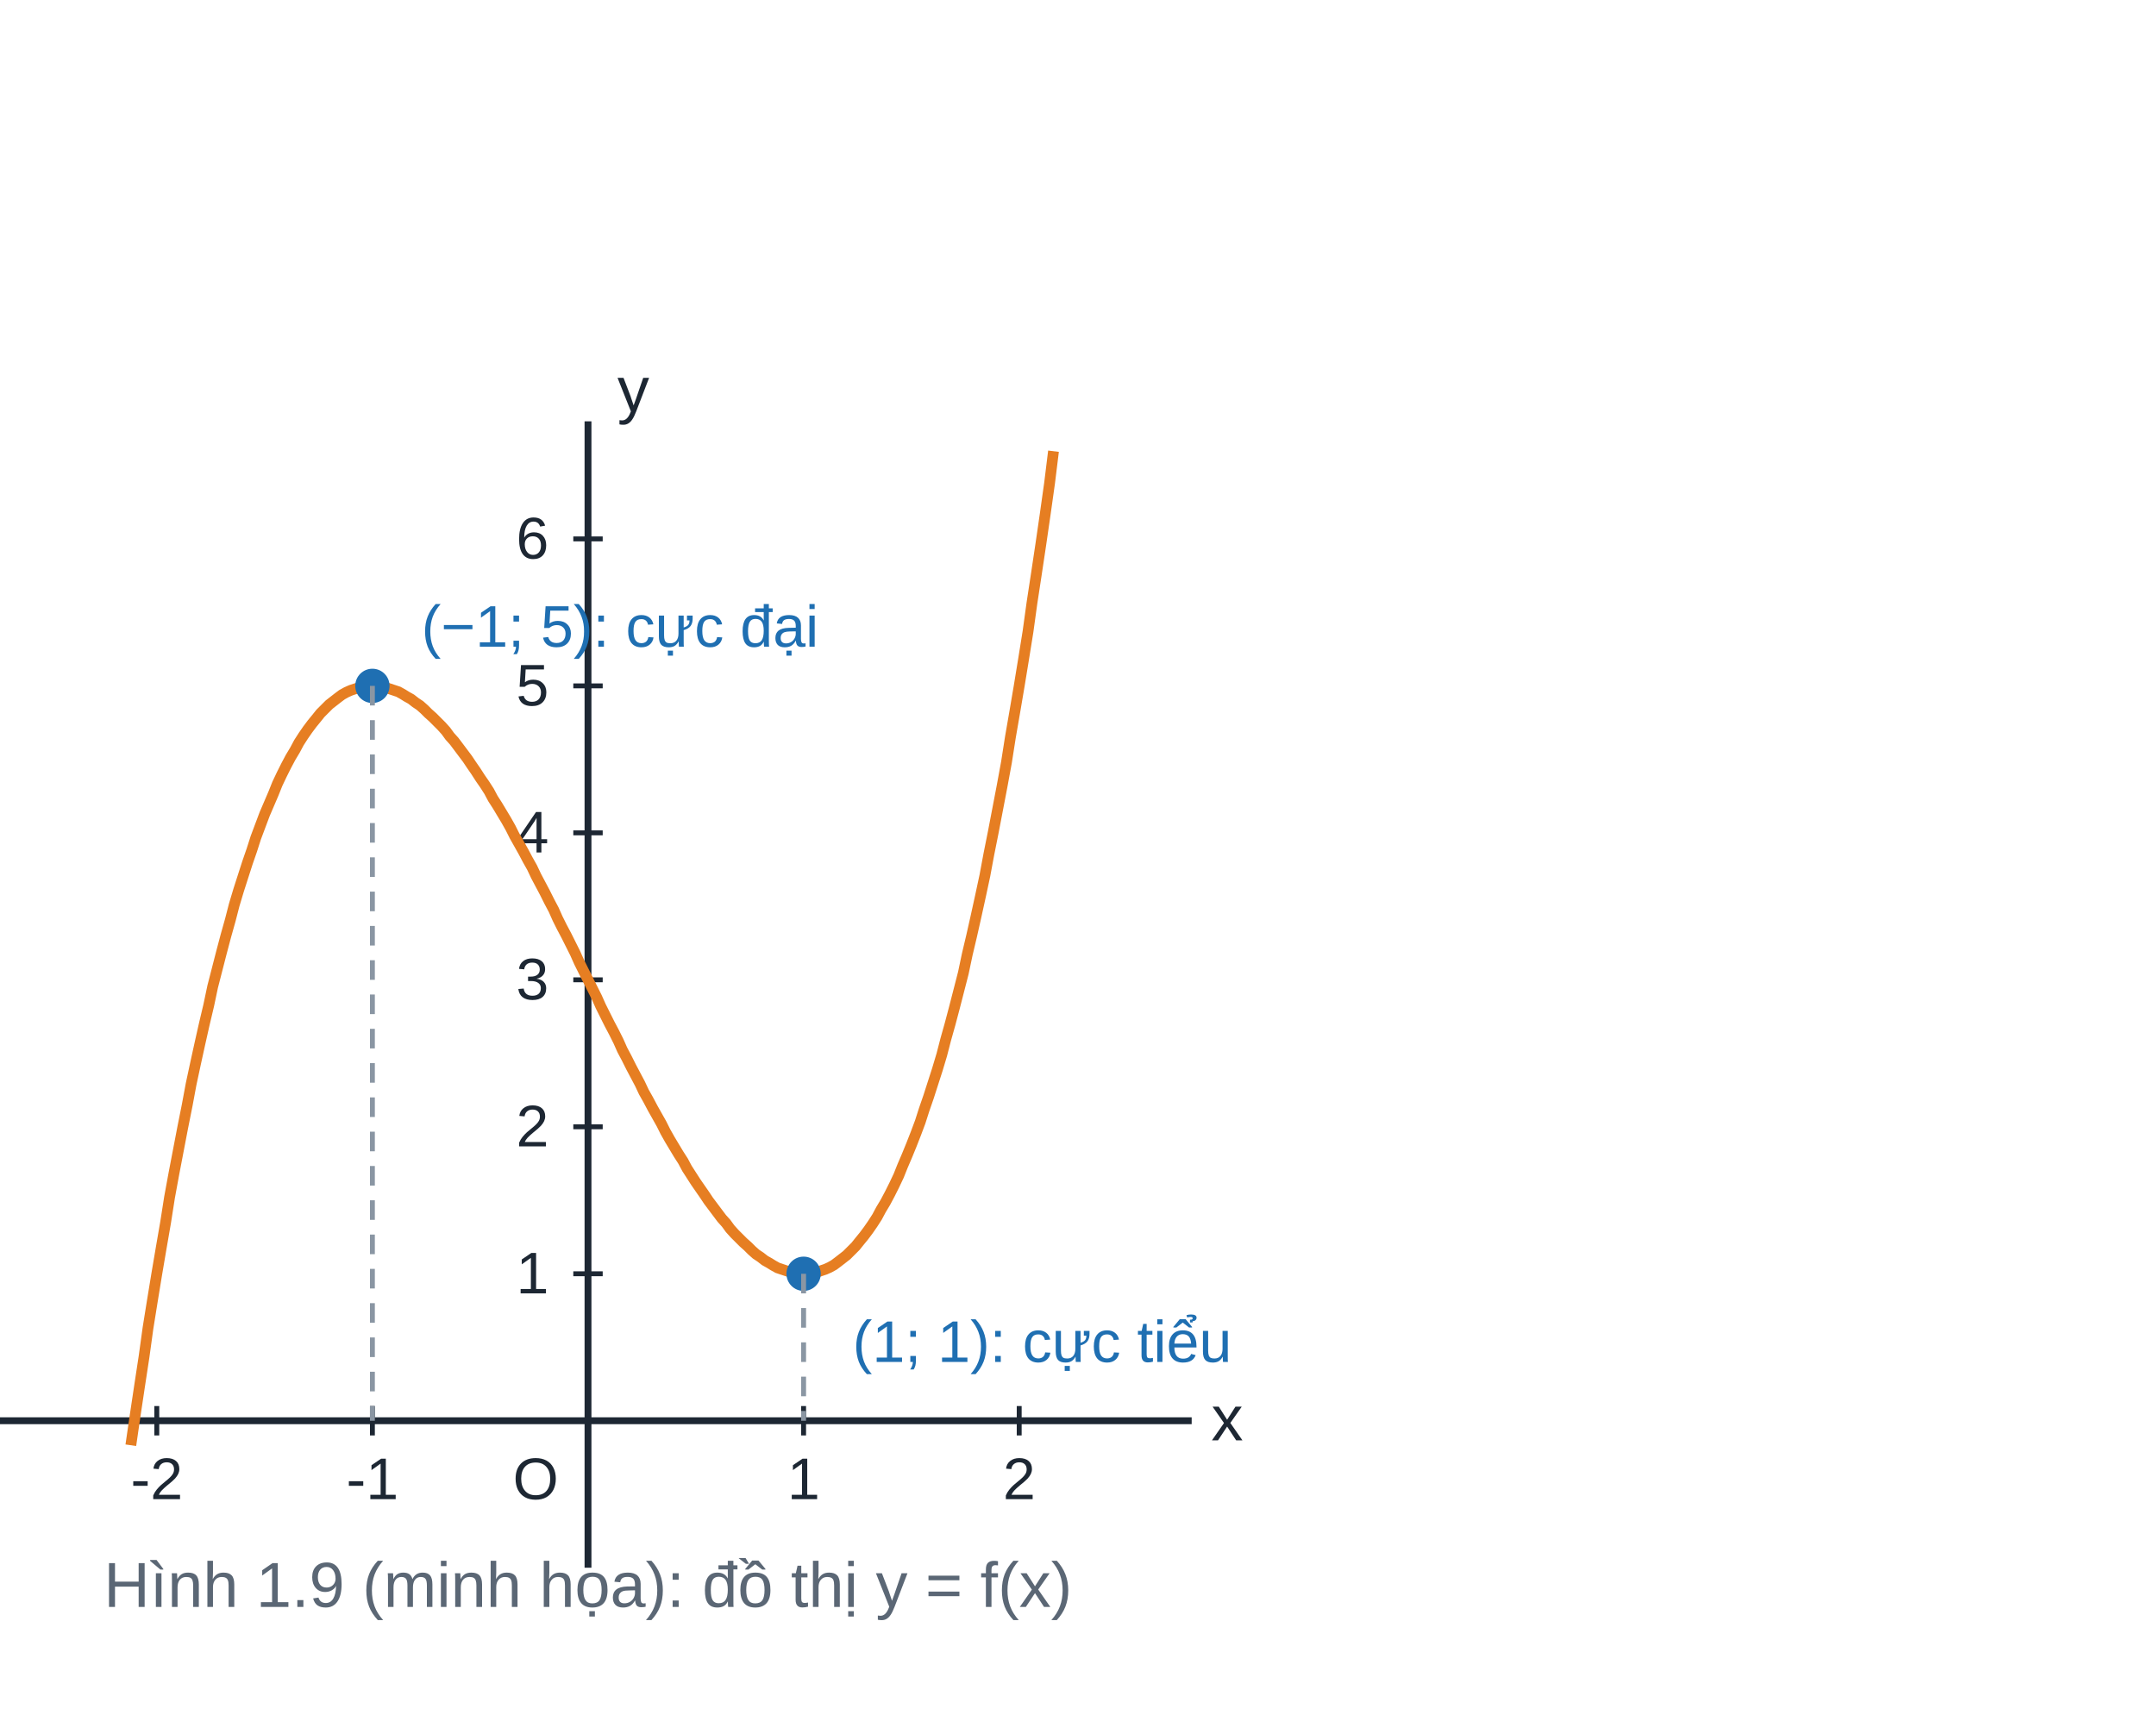
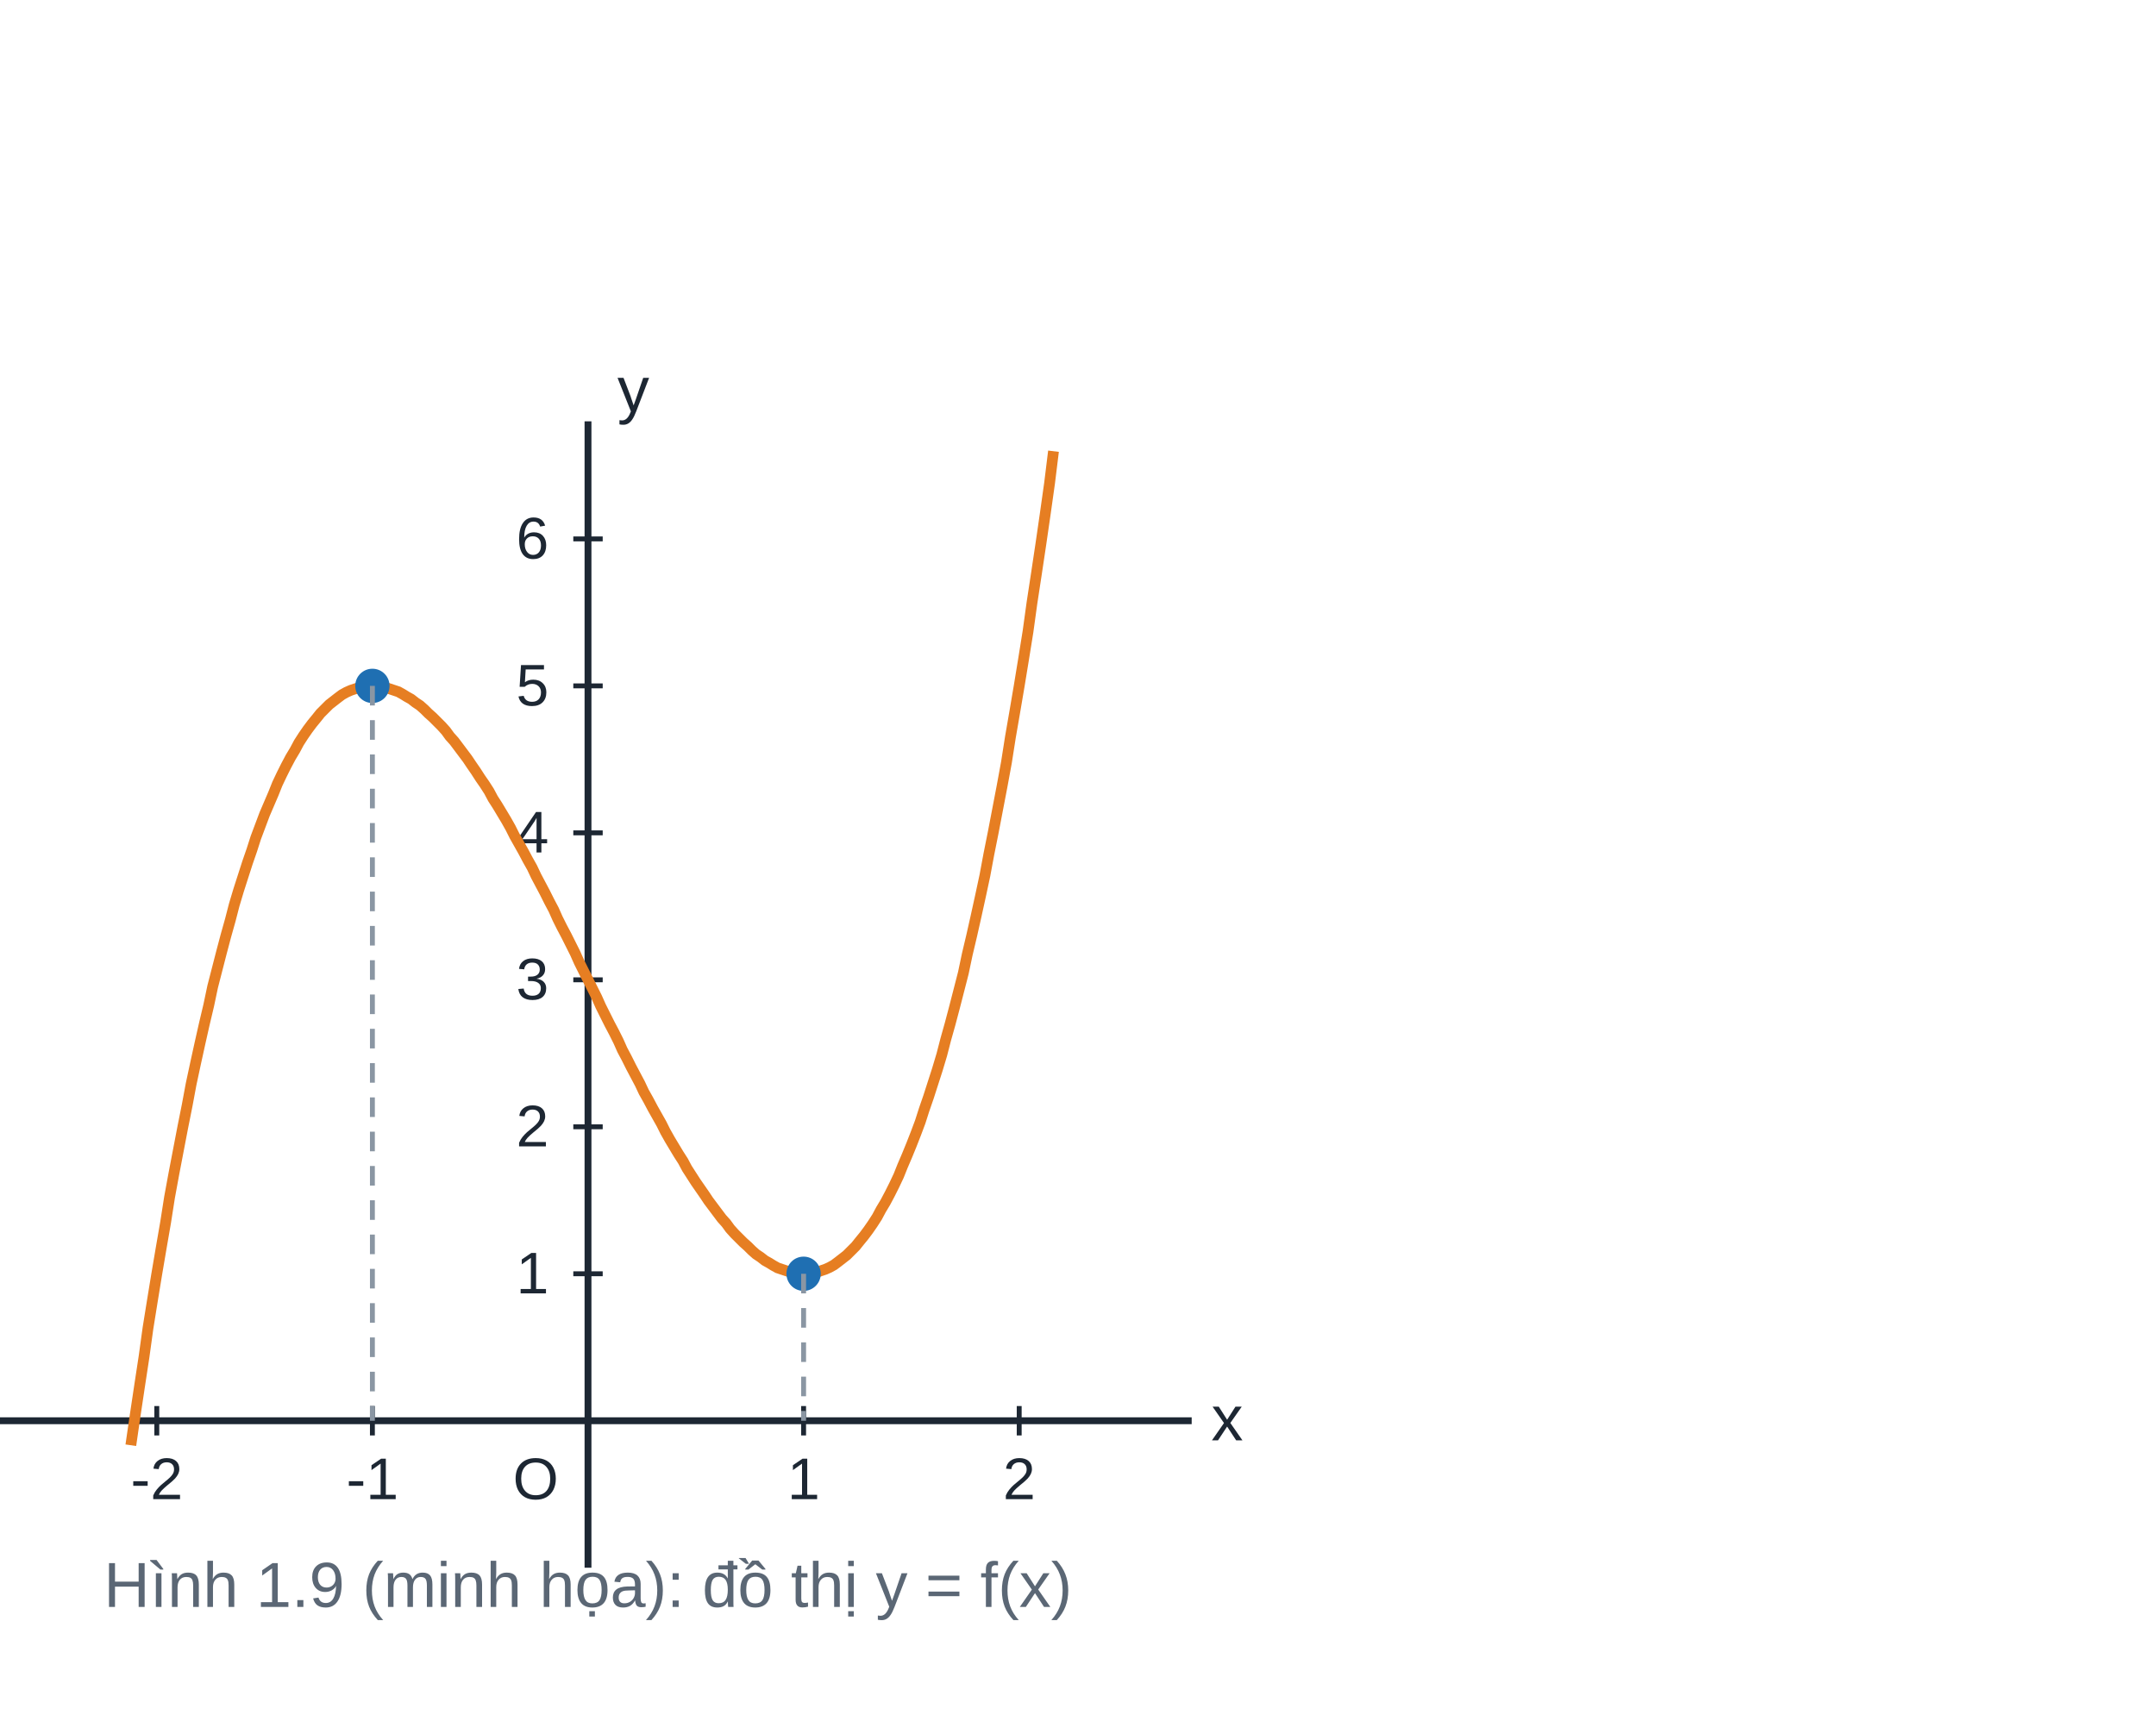
<svg xmlns="http://www.w3.org/2000/svg" viewBox="0 0 440 350" font-family="Segoe UI, Arial, sans-serif">
  <line x1="-3.2" y1="290" x2="243.2" y2="290" stroke="#1d2733" stroke-width="1.4" />
  <line x1="120" y1="320" x2="120" y2="86.0" stroke="#1d2733" stroke-width="1.4" />
  <text x="247.2" y="294" font-size="13" fill="#1d2733">x</text>
  <text x="126" y="84.0" font-size="13" fill="#1d2733">y</text>
  <text x="114" y="306" font-size="12" text-anchor="end" fill="#1d2733">O</text>
  <line x1="32.0" y1="287" x2="32.0" y2="293" stroke="#1d2733" />
  <text x="32.0" y="306" font-size="12" text-anchor="middle" fill="#1d2733">-2</text>
  <line x1="76.0" y1="287" x2="76.0" y2="293" stroke="#1d2733" />
  <text x="76.0" y="306" font-size="12" text-anchor="middle" fill="#1d2733">-1</text>
  <line x1="164.0" y1="287" x2="164.0" y2="293" stroke="#1d2733" />
  <text x="164.0" y="306" font-size="12" text-anchor="middle" fill="#1d2733">1</text>
  <line x1="208.0" y1="287" x2="208.0" y2="293" stroke="#1d2733" />
  <text x="208.0" y="306" font-size="12" text-anchor="middle" fill="#1d2733">2</text>
  <line x1="117" y1="260.0" x2="123" y2="260.0" stroke="#1d2733" />
  <text x="112" y="264.0" font-size="12" text-anchor="end" fill="#1d2733">1</text>
  <line x1="117" y1="230.0" x2="123" y2="230.0" stroke="#1d2733" />
  <text x="112" y="234.0" font-size="12" text-anchor="end" fill="#1d2733">2</text>
  <line x1="117" y1="200.0" x2="123" y2="200.0" stroke="#1d2733" />
  <text x="112" y="204.0" font-size="12" text-anchor="end" fill="#1d2733">3</text>
  <line x1="117" y1="170.0" x2="123" y2="170.0" stroke="#1d2733" />
  <text x="112" y="174.0" font-size="12" text-anchor="end" fill="#1d2733">4</text>
  <line x1="117" y1="140.0" x2="123" y2="140.0" stroke="#1d2733" />
  <text x="112" y="144.0" font-size="12" text-anchor="end" fill="#1d2733">5</text>
  <line x1="117" y1="110.0" x2="123" y2="110.0" stroke="#1d2733" />
  <text x="112" y="114.0" font-size="12" text-anchor="end" fill="#1d2733">6</text>
  <polyline points="26.7,295.0 27.6,288.8 28.5,282.8 29.4,276.9 30.2,271.1 31.1,265.5 32.0,260.0 32.9,254.7 33.8,249.5 34.6,244.4 35.5,239.5 36.4,234.8 37.3,230.1 38.2,225.6 39.0,221.3 39.9,217.1 40.8,213.0 41.7,209.0 42.6,205.2 43.4,201.4 44.3,197.9 45.2,194.4 46.1,191.0 47.0,187.8 47.8,184.7 48.7,181.7 49.6,178.9 50.5,176.1 51.4,173.5 52.2,171.0 53.1,168.6 54.0,166.2 54.9,164.1 55.8,162.0 56.6,160.0 57.5,158.1 58.4,156.3 59.3,154.6 60.2,153.1 61.0,151.6 61.9,150.2 62.8,148.9 63.7,147.7 64.6,146.6 65.4,145.6 66.3,144.7 67.2,143.8 68.1,143.1 69.0,142.4 69.8,141.8 70.7,141.3 71.6,140.9 72.5,140.6 73.4,140.3 74.2,140.1 75.1,140.0 76.0,140.0 76.9,140.0 77.8,140.1 78.6,140.3 79.5,140.6 80.4,140.9 81.3,141.2 82.2,141.7 83.0,142.2 83.9,142.7 84.8,143.4 85.7,144.0 86.6,144.8 87.4,145.6 88.3,146.4 89.2,147.3 90.1,148.2 91.0,149.2 91.8,150.3 92.7,151.3 93.6,152.5 94.5,153.7 95.4,154.9 96.2,156.1 97.1,157.4 98.0,158.8 98.9,160.1 99.8,161.5 100.6,163.0 101.5,164.4 102.4,165.9 103.3,167.4 104.2,169.0 105.0,170.6 105.9,172.2 106.8,173.8 107.7,175.5 108.6,177.1 109.4,178.8 110.3,180.5 111.2,182.2 112.1,184.0 113.0,185.7 113.8,187.5 114.7,189.3 115.6,191.0 116.5,192.8 117.4,194.6 118.2,196.4 119.1,198.2 120.0,200.0 120.9,201.8 121.8,203.6 122.6,205.4 123.5,207.2 124.4,209.0 125.3,210.7 126.2,212.5 127.0,214.3 127.9,216.0 128.8,217.8 129.7,219.5 130.6,221.2 131.4,222.9 132.3,224.5 133.2,226.2 134.1,227.8 135.0,229.4 135.8,231.0 136.7,232.6 137.6,234.1 138.5,235.6 139.4,237.0 140.2,238.5 141.1,239.9 142.0,241.3 142.9,242.6 143.8,243.9 144.6,245.1 145.5,246.3 146.4,247.5 147.3,248.7 148.2,249.7 149.0,250.8 149.9,251.8 150.8,252.7 151.7,253.6 152.6,254.4 153.4,255.2 154.3,256.0 155.2,256.6 156.1,257.3 157.0,257.8 157.8,258.3 158.7,258.8 159.6,259.1 160.5,259.4 161.4,259.7 162.2,259.9 163.1,260.0 164.0,260.0 164.9,260.0 165.8,259.9 166.6,259.7 167.5,259.4 168.4,259.1 169.3,258.7 170.2,258.2 171.0,257.6 171.9,256.9 172.8,256.2 173.7,255.3 174.6,254.4 175.4,253.4 176.3,252.3 177.2,251.1 178.1,249.8 179.0,248.4 179.8,246.9 180.7,245.4 181.6,243.7 182.5,241.9 183.4,240.0 184.2,238.0 185.1,235.9 186.0,233.7 186.9,231.4 187.8,229.0 188.6,226.5 189.5,223.9 190.4,221.1 191.3,218.3 192.2,215.3 193.0,212.2 193.9,209.0 194.8,205.6 195.7,202.1 196.6,198.6 197.4,194.8 198.3,191.0 199.2,187.0 200.1,182.9 201.0,178.7 201.8,174.4 202.7,169.9 203.6,165.2 204.5,160.5 205.4,155.6 206.2,150.5 207.1,145.3 208.0,140.0 208.9,134.5 209.8,128.9 210.6,123.1 211.5,117.2 212.4,111.2 213.3,105.0 214.2,98.6 215.0,92.1" fill="none" stroke="#e67e22" stroke-width="2.2" />
  <circle cx="76.0" cy="140.0" r="3.5" fill="#1f6fb2" />
  <line x1="76.0" y1="140.0" x2="76.0" y2="290" stroke="#8a96a3" stroke-dasharray="4 3" />
-   <text x="86.0" y="132.0" font-size="12" fill="#1f6fb2">(−1; 5): cực đại</text>
  <circle cx="164.0" cy="260.0" r="3.5" fill="#1f6fb2" />
  <line x1="164.0" y1="260.0" x2="164.0" y2="290" stroke="#8a96a3" stroke-dasharray="4 3" />
-   <text x="174.0" y="278.0" font-size="12" fill="#1f6fb2">(1; 1): cực tiểu</text>
  <text x="120" y="328" font-size="13" text-anchor="middle" fill="#5b6775">Hình 1.9 (minh họa): đồ thị y = f(x)</text>
</svg>
